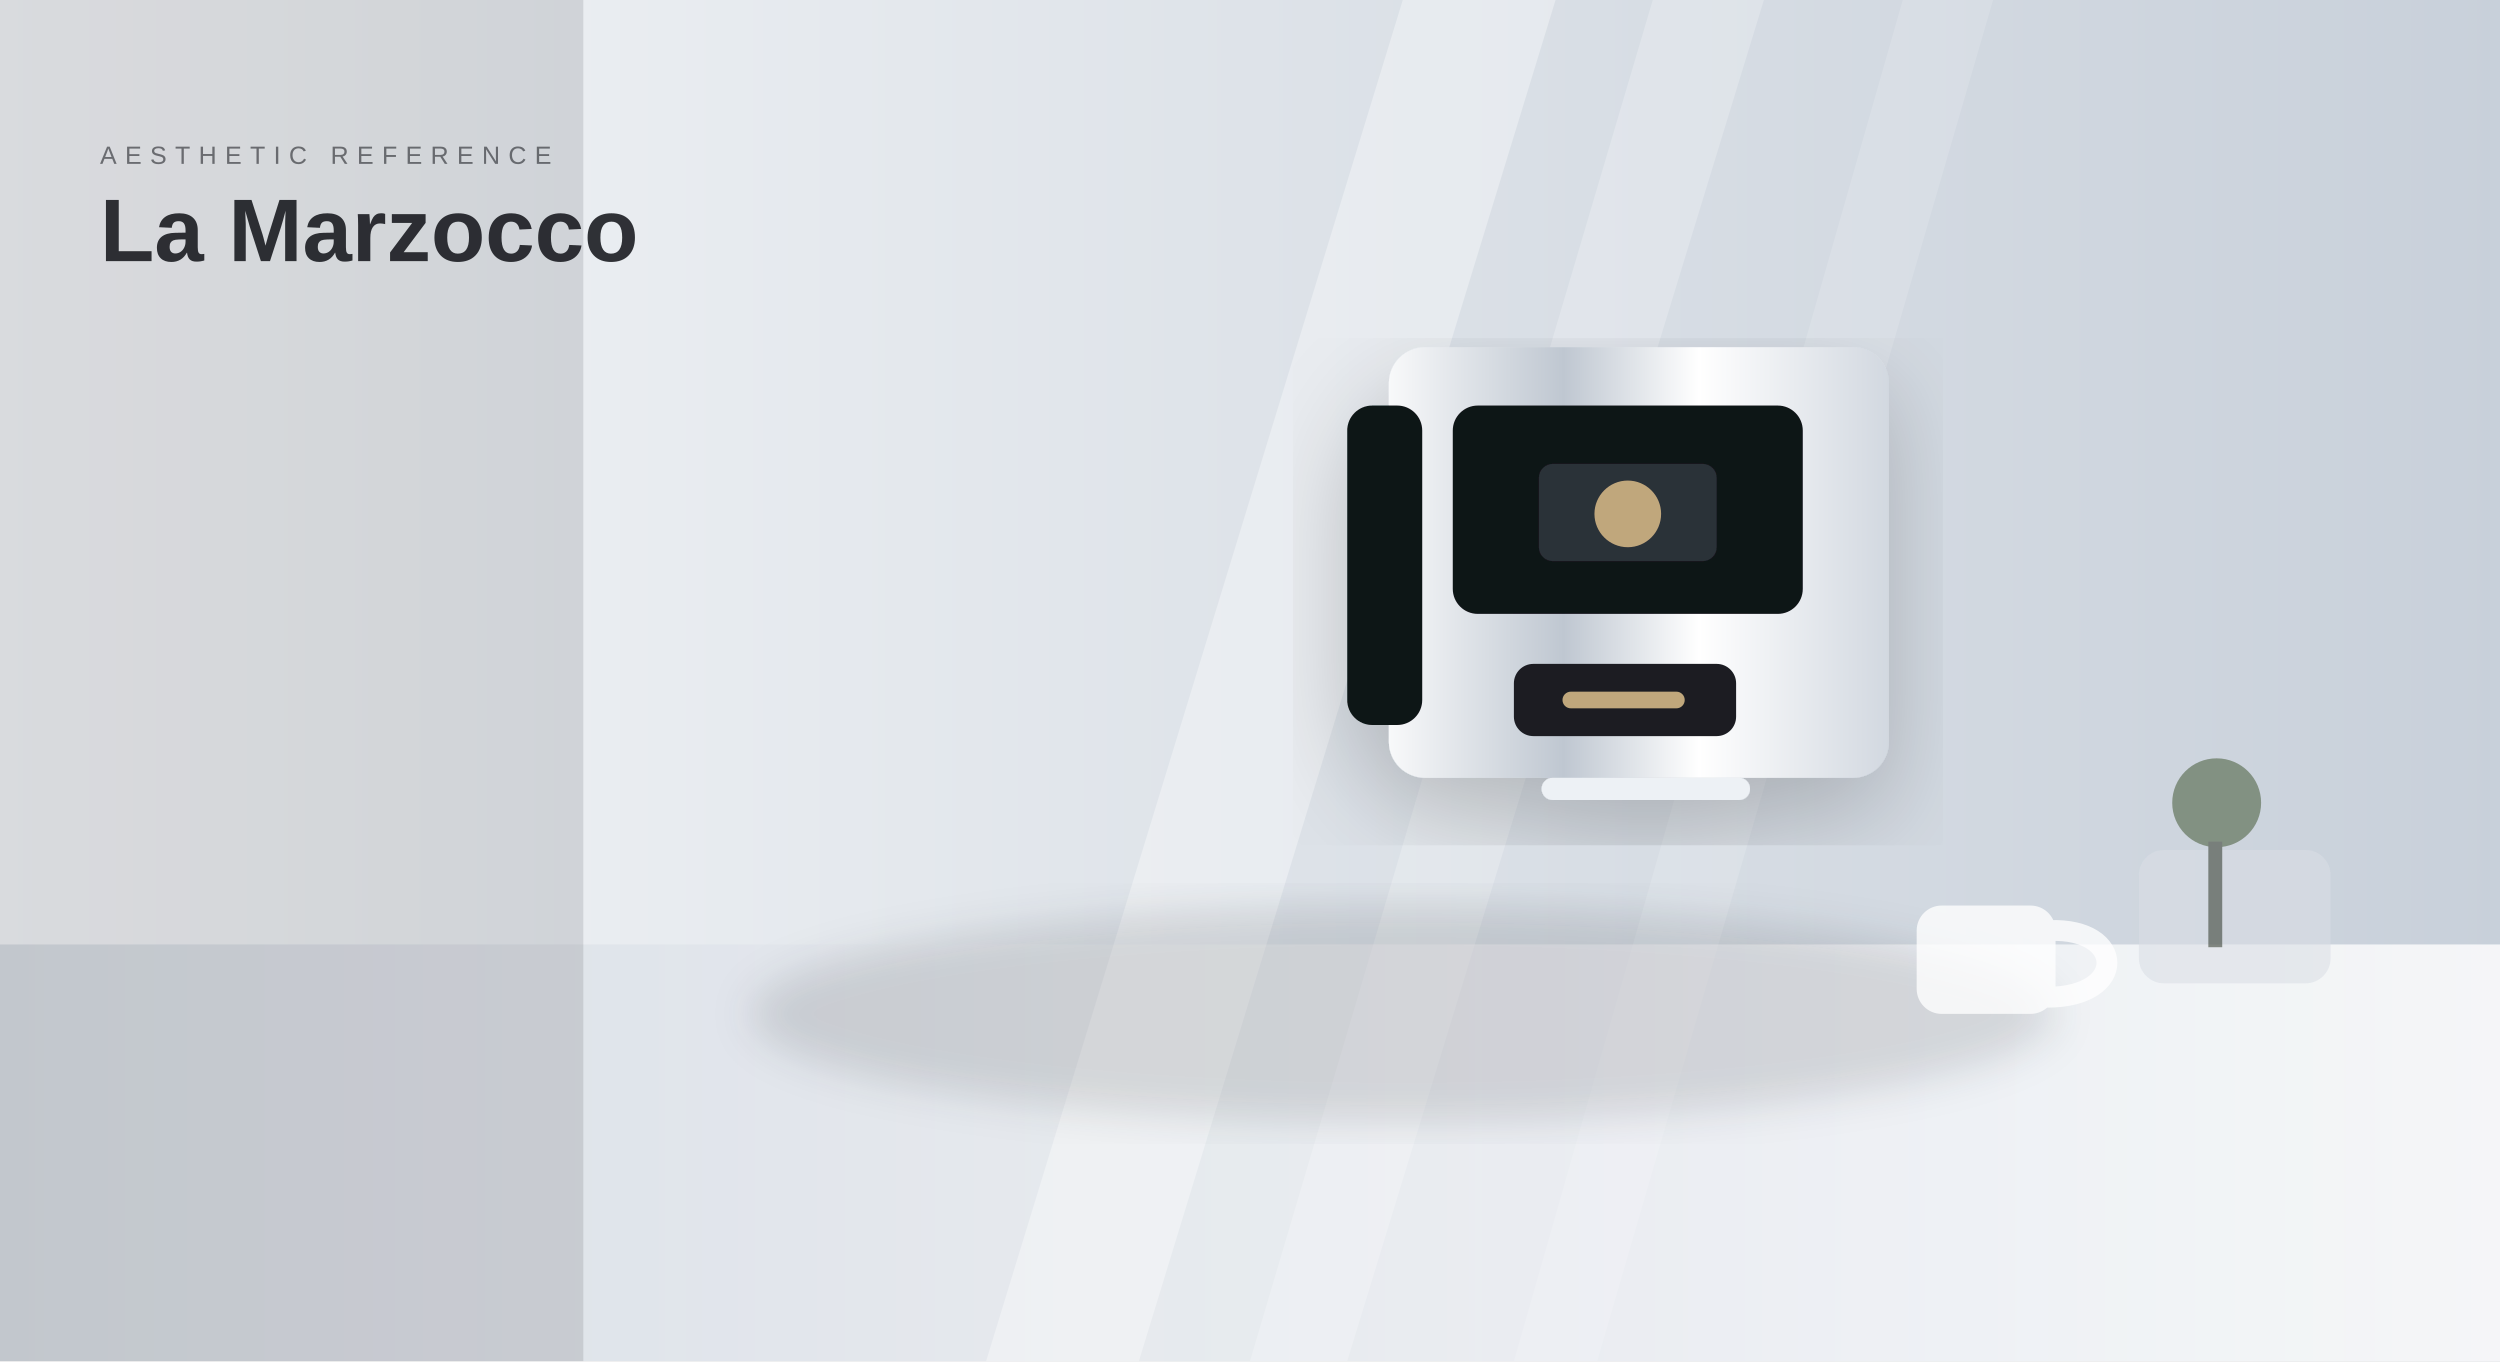
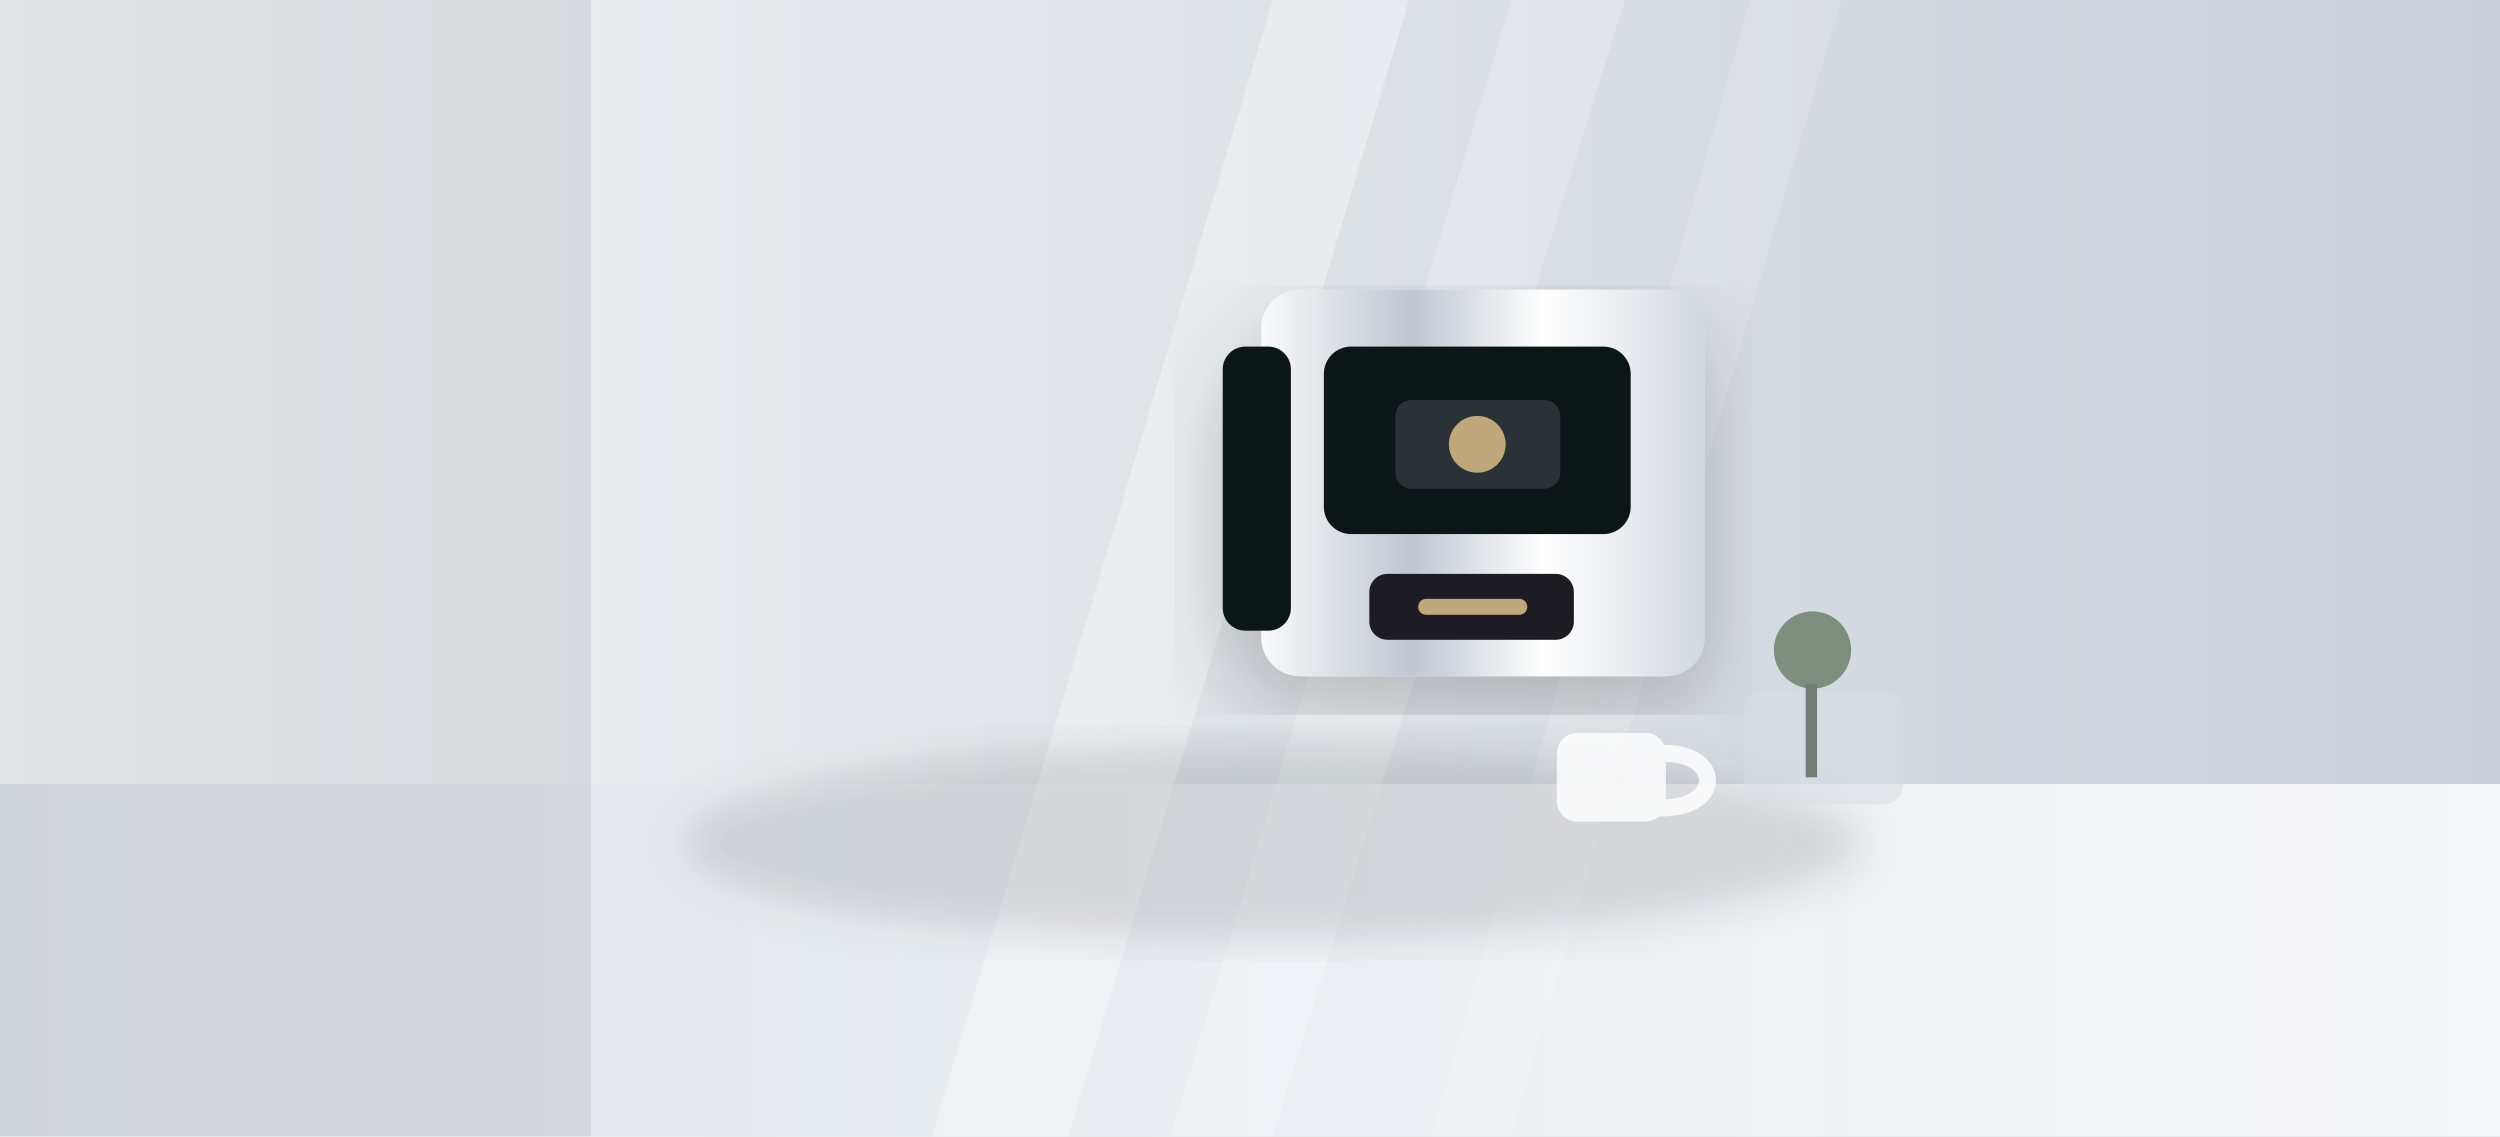
- <svg xmlns="http://www.w3.org/2000/svg" width="1800" height="980" viewBox="0 0 1800 980">
+ <svg xmlns="http://www.w3.org/2000/svg" width="2200" height="1000" viewBox="0 0 2200 1000">
  <defs>
    <linearGradient id="bg" x1="0" x2="1">
-       <stop offset="0" stop-color="#f4f6f8" />
-       <stop offset="1" stop-color="#c8d0da" />
+       <stop offset="0" stop-color="#f3f5f7" />
+       <stop offset="1" stop-color="#c9d0d8" />
    </linearGradient>
    <linearGradient id="desk" x1="0" x2="1">
-       <stop offset="0" stop-color="#d8dde4" />
+       <stop offset="0" stop-color="#dfe4ea" />
      <stop offset="1" stop-color="#f8f9fb" />
    </linearGradient>
    <linearGradient id="metal" x1="0" x2="1">
      <stop offset="0" stop-color="#f8f9fa" />
-       <stop offset=".35" stop-color="#bfc7d1" />
-       <stop offset=".62" stop-color="#ffffff" />
+       <stop offset=".34" stop-color="#bfc7d1" />
+       <stop offset=".64" stop-color="#ffffff" />
      <stop offset="1" stop-color="#d2d8e0" />
    </linearGradient>
-     <filter id="sd">
-       <feDropShadow dx="0" dy="26" stdDeviation="36" flood-color="#101216" flood-opacity=".20" />
+     <filter id="shadow">
+       <feDropShadow dx="0" dy="30" stdDeviation="38" flood-color="#101216" flood-opacity=".20" />
    </filter>
    <filter id="blur">
-       <feGaussianBlur stdDeviation="14" />
+       <feGaussianBlur stdDeviation="18" />
    </filter>
  </defs>
-   <rect width="1800" height="980" fill="url(#bg)" />
-   <rect y="680" width="1800" height="300" fill="url(#desk)" opacity=".92" />
-   <rect x="0" y="0" width="420" height="980" fill="#111318" opacity=".12" />
-   <polygon points="1010,0 1120,0 820,980 710,980" fill="#fff" opacity=".34" />
-   <polygon points="1190,0 1270,0 970,980 900,980" fill="#fff" opacity=".22" />
-   <polygon points="1370,0 1435,0 1150,980 1090,980" fill="#fff" opacity=".14" />
-   <ellipse cx="1010" cy="730" rx="470" ry="78" fill="#1b2028" opacity=".13" filter="url(#blur)" />
-   <g filter="url(#sd)">
-     <rect x="1000" y="250" width="360" height="310" rx="26" fill="url(#metal)" />
-     <rect x="1046" y="292" width="252" height="150" rx="18" fill="#111318" />
-     <rect x="1108" y="334" width="128" height="70" rx="10" fill="#2b3037" />
-     <circle cx="1172" cy="370" r="24" fill="#c0a77c" />
-     <rect x="1090" y="478" width="160" height="52" rx="14" fill="#1b1e23" />
-     <rect x="1125" y="498" width="88" height="12" rx="6" fill="#c0a77c" />
-     <rect x="970" y="292" width="54" height="230" rx="18" fill="#111318" />
-     <rect x="1110" y="560" width="150" height="16" rx="8" fill="#edf1f5" />
+   <rect width="2200" height="1000" fill="url(#bg)" />
+   <rect y="690" width="2200" height="310" fill="url(#desk)" opacity=".94" />
+   <rect x="0" y="0" width="520" height="1000" fill="#111318" opacity=".08" />
+   <polygon points="1120,0 1240,0 940,1000 820,1000" fill="#fff" opacity=".34" />
+   <polygon points="1330,0 1430,0 1120,1000 1030,1000" fill="#fff" opacity=".22" />
+   <polygon points="1540,0 1620,0 1330,1000 1260,1000" fill="#fff" opacity=".14" />
+   <ellipse cx="1120" cy="742" rx="520" ry="86" fill="#1b2028" opacity=".13" filter="url(#blur)" />
+   <g filter="url(#shadow)">
+     <rect x="1110" y="255" width="390" height="340" rx="34" fill="url(#metal)" />
+     <rect x="1165" y="305" width="270" height="165" rx="24" fill="#111318" />
+     <rect x="1228" y="352" width="145" height="78" rx="14" fill="#2b3037" />
+     <circle cx="1300" cy="391" r="25" fill="#c0a77c" />
+     <rect x="1205" y="505" width="180" height="58" rx="16" fill="#1b1e23" />
+     <rect x="1248" y="527" width="96" height="14" rx="7" fill="#c0a77c" />
+     <rect x="1076" y="305" width="60" height="250" rx="20" fill="#111318" />
  </g>
-   <g opacity=".78">
-     <rect x="1380" y="652" width="100" height="78" rx="18" fill="#ffffff" />
-     <path d="M1476 670 C1530 668 1532 718 1474 718" stroke="#ffffff" stroke-width="15" fill="none" />
-     <rect x="1540" y="612" width="138" height="96" rx="18" fill="#d9dee5" opacity=".72" />
-     <circle cx="1596" cy="578" r="32" fill="#6d7d68" />
-     <rect x="1590" y="606" width="10" height="76" fill="#60675f" />
+   <g opacity=".82">
+     <rect x="1370" y="645" width="96" height="78" rx="18" fill="#fff" />
+     <path d="M1462 663 C1515 661 1518 712 1460 711" stroke="#fff" stroke-width="15" fill="none" />
+     <rect x="1535" y="608" width="140" height="100" rx="18" fill="#d9dee5" opacity=".70" />
+     <circle cx="1595" cy="572" r="34" fill="#6d7d68" />
+     <rect x="1589" y="602" width="10" height="82" fill="#60675f" />
  </g>
-   <text x="72" y="118" font-family="Arial" font-size="18" letter-spacing="6" fill="#111318" opacity=".55">AESTHETIC REFERENCE</text>
-   <text x="72" y="188" font-family="Arial" font-size="64" font-weight="700" fill="#111318" opacity=".86">La Marzocco</text>
</svg>
